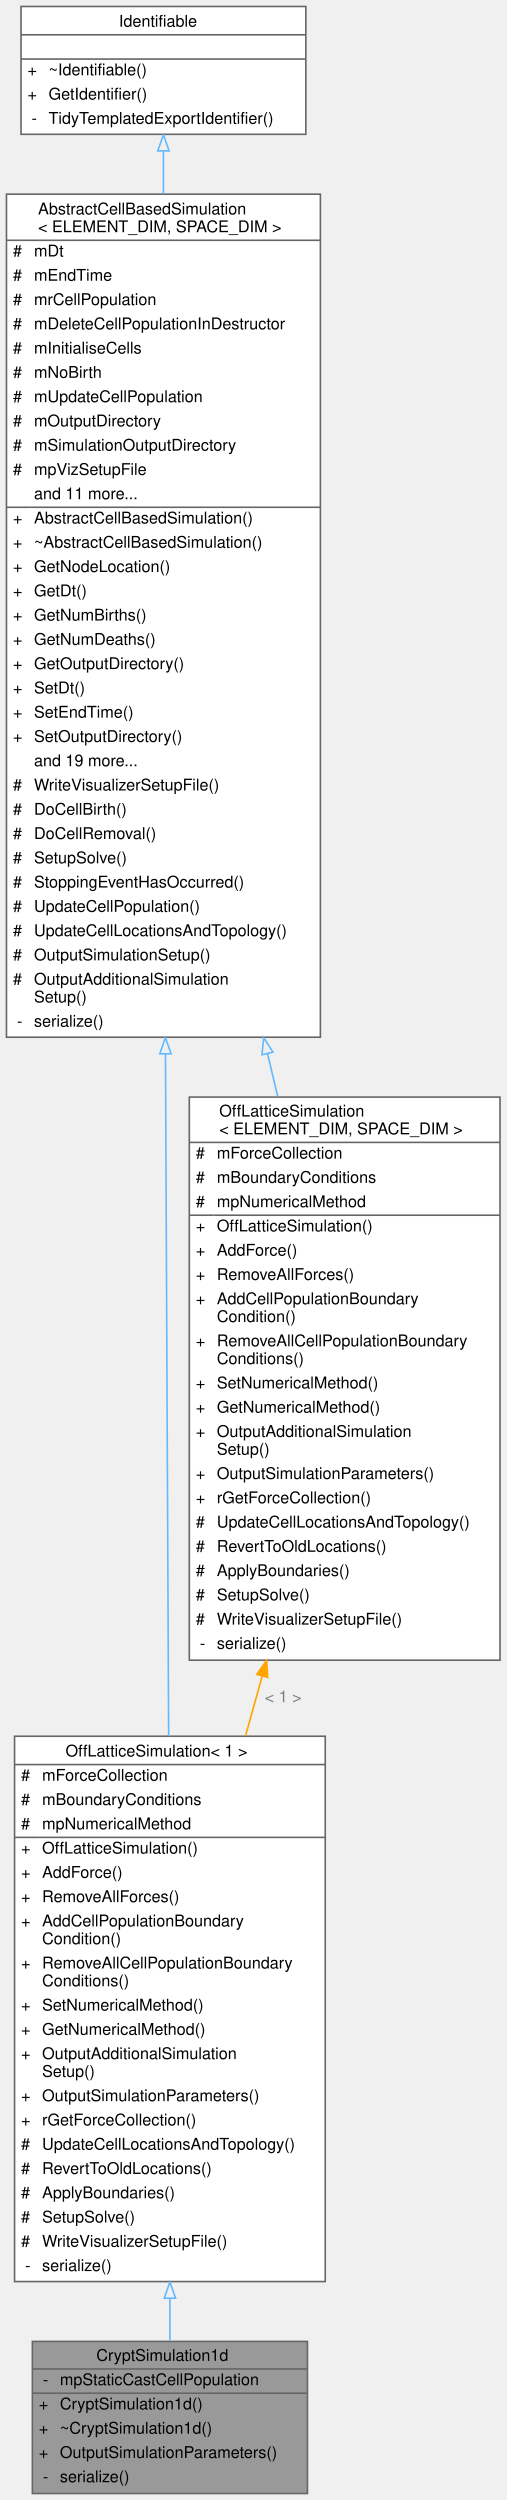
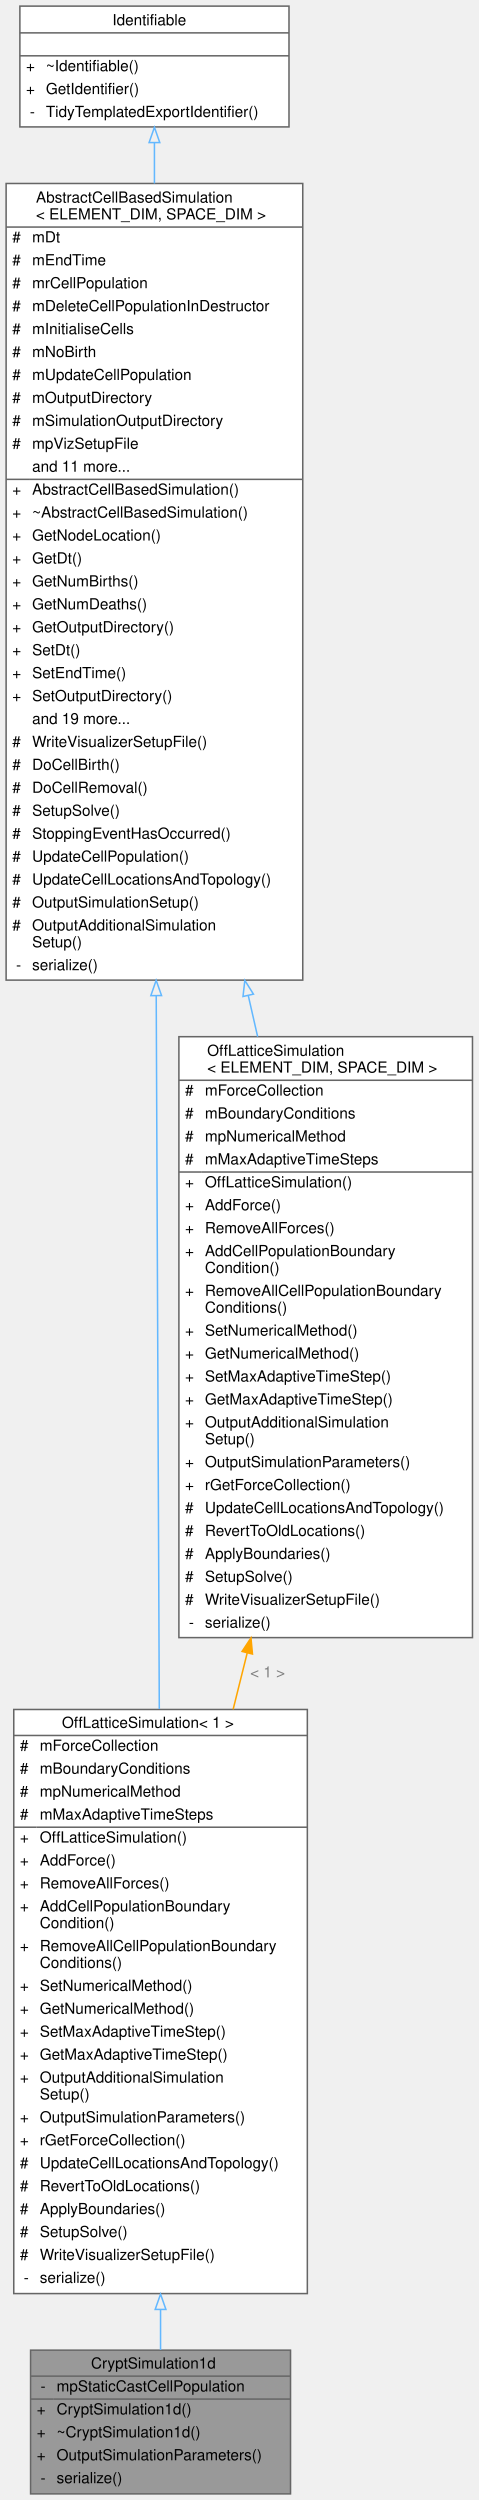
- <svg xmlns="http://www.w3.org/2000/svg" xmlns:xlink="http://www.w3.org/1999/xlink" width="313pt" height="1545pt" viewBox="0.00 0.00 313.00 1545.00">
-   <g id="graph0" class="graph" transform="scale(1 1) rotate(0) translate(4 1541)">
+ <svg xmlns="http://www.w3.org/2000/svg" xmlns:xlink="http://www.w3.org/1999/xlink" width="313pt" height="1635pt" viewBox="0.00 0.00 313.00 1635.00">
+   <g id="graph0" class="graph" transform="scale(1 1) rotate(0) translate(4 1631)">
    <g id="Node000001" class="node">
      <g id="a_Node000001">
        <a xlink:title=" ">
          <polygon fill="#999999" stroke="transparent" points="186,-94 16,-94 16,0 186,0 186,-94" />
          <text text-anchor="start" x="55.5" y="-82" font-family="Helvetica,sans-Serif" font-size="10.00">CryptSimulation1d</text>
          <text text-anchor="start" x="22.5" y="-67" font-family="Helvetica,sans-Serif" font-size="10.00">-</text>
          <text text-anchor="start" x="33" y="-67" font-family="Helvetica,sans-Serif" font-size="10.00">mpStaticCastCellPopulation</text>
          <text text-anchor="start" x="20" y="-52" font-family="Helvetica,sans-Serif" font-size="10.00">+</text>
          <text text-anchor="start" x="33" y="-52" font-family="Helvetica,sans-Serif" font-size="10.00">CryptSimulation1d()</text>
          <text text-anchor="start" x="20" y="-37" font-family="Helvetica,sans-Serif" font-size="10.00">+</text>
          <text text-anchor="start" x="33" y="-37" font-family="Helvetica,sans-Serif" font-size="10.00">~CryptSimulation1d()</text>
          <text text-anchor="start" x="20" y="-22" font-family="Helvetica,sans-Serif" font-size="10.00">+</text>
          <text text-anchor="start" x="33" y="-22" font-family="Helvetica,sans-Serif" font-size="10.00">OutputSimulationParameters()</text>
          <text text-anchor="start" x="22.5" y="-7" font-family="Helvetica,sans-Serif" font-size="10.00">-</text>
          <text text-anchor="start" x="33" y="-7" font-family="Helvetica,sans-Serif" font-size="10.00">serialize()</text>
          <polygon fill="#666666" stroke="#666666" points="16,-77 16,-77 186,-77 186,-77 16,-77" />
          <polygon fill="#666666" stroke="#666666" points="16,-62 16,-62 31,-62 31,-62 16,-62" />
          <polygon fill="#666666" stroke="#666666" points="31,-62 31,-62 186,-62 186,-62 31,-62" />
          <polygon fill="none" stroke="#666666" points="16,0 16,-94 186,-94 186,0 16,0" />
        </a>
      </g>
    </g>
    <g id="Node000002" class="node">
      <g id="a_Node000002">
        <a xlink:href="classOffLatticeSimulation.html" target="_top" xlink:title=" ">
-           <polygon fill="white" stroke="transparent" points="197,-468 5,-468 5,-131 197,-131 197,-468" />
-           <text text-anchor="start" x="36.5" y="-455.5" font-family="Helvetica,sans-Serif" font-size="10.00">OffLatticeSimulation&lt; 1 &gt;</text>
-           <text text-anchor="start" x="9" y="-440.5" font-family="Helvetica,sans-Serif" font-size="10.00">#</text>
-           <text text-anchor="start" x="22" y="-440.5" font-family="Helvetica,sans-Serif" font-size="10.00">mForceCollection</text>
-           <text text-anchor="start" x="9" y="-425.5" font-family="Helvetica,sans-Serif" font-size="10.00">#</text>
-           <text text-anchor="start" x="22" y="-425.5" font-family="Helvetica,sans-Serif" font-size="10.00">mBoundaryConditions</text>
-           <text text-anchor="start" x="9" y="-410.5" font-family="Helvetica,sans-Serif" font-size="10.00">#</text>
-           <text text-anchor="start" x="22" y="-410.5" font-family="Helvetica,sans-Serif" font-size="10.00">mpNumericalMethod</text>
-           <text text-anchor="start" x="9" y="-395.5" font-family="Helvetica,sans-Serif" font-size="10.00">+</text>
-           <text text-anchor="start" x="22" y="-395.5" font-family="Helvetica,sans-Serif" font-size="10.00">OffLatticeSimulation()</text>
-           <text text-anchor="start" x="9" y="-380.5" font-family="Helvetica,sans-Serif" font-size="10.00">+</text>
-           <text text-anchor="start" x="22" y="-380.5" font-family="Helvetica,sans-Serif" font-size="10.00">AddForce()</text>
-           <text text-anchor="start" x="9" y="-365.5" font-family="Helvetica,sans-Serif" font-size="10.00">+</text>
-           <text text-anchor="start" x="22" y="-365.5" font-family="Helvetica,sans-Serif" font-size="10.00">RemoveAllForces()</text>
-           <text text-anchor="start" x="9" y="-350.5" font-family="Helvetica,sans-Serif" font-size="10.00">+</text>
-           <text text-anchor="start" x="22" y="-350.5" font-family="Helvetica,sans-Serif" font-size="10.00">AddCellPopulationBoundary</text>
-           <text text-anchor="start" x="22" y="-339.5" font-family="Helvetica,sans-Serif" font-size="10.00">Condition()</text>
-           <text text-anchor="start" x="9" y="-324.5" font-family="Helvetica,sans-Serif" font-size="10.00">+</text>
-           <text text-anchor="start" x="22" y="-324.5" font-family="Helvetica,sans-Serif" font-size="10.00">RemoveAllCellPopulationBoundary</text>
-           <text text-anchor="start" x="22" y="-313.5" font-family="Helvetica,sans-Serif" font-size="10.00">Conditions()</text>
-           <text text-anchor="start" x="9" y="-298.5" font-family="Helvetica,sans-Serif" font-size="10.00">+</text>
-           <text text-anchor="start" x="22" y="-298.5" font-family="Helvetica,sans-Serif" font-size="10.00">SetNumericalMethod()</text>
-           <text text-anchor="start" x="9" y="-283.5" font-family="Helvetica,sans-Serif" font-size="10.00">+</text>
-           <text text-anchor="start" x="22" y="-283.5" font-family="Helvetica,sans-Serif" font-size="10.00">GetNumericalMethod()</text>
-           <text text-anchor="start" x="9" y="-268.5" font-family="Helvetica,sans-Serif" font-size="10.00">+</text>
-           <text text-anchor="start" x="22" y="-268.5" font-family="Helvetica,sans-Serif" font-size="10.00">OutputAdditionalSimulation</text>
-           <text text-anchor="start" x="22" y="-257.5" font-family="Helvetica,sans-Serif" font-size="10.00">Setup()</text>
-           <text text-anchor="start" x="9" y="-242.5" font-family="Helvetica,sans-Serif" font-size="10.00">+</text>
-           <text text-anchor="start" x="22" y="-242.5" font-family="Helvetica,sans-Serif" font-size="10.00">OutputSimulationParameters()</text>
-           <text text-anchor="start" x="9" y="-227.5" font-family="Helvetica,sans-Serif" font-size="10.00">+</text>
-           <text text-anchor="start" x="22" y="-227.5" font-family="Helvetica,sans-Serif" font-size="10.00">rGetForceCollection()</text>
-           <text text-anchor="start" x="9" y="-212.5" font-family="Helvetica,sans-Serif" font-size="10.00">#</text>
-           <text text-anchor="start" x="22" y="-212.5" font-family="Helvetica,sans-Serif" font-size="10.00">UpdateCellLocationsAndTopology()</text>
-           <text text-anchor="start" x="9" y="-197.5" font-family="Helvetica,sans-Serif" font-size="10.00">#</text>
-           <text text-anchor="start" x="22" y="-197.5" font-family="Helvetica,sans-Serif" font-size="10.00">RevertToOldLocations()</text>
-           <text text-anchor="start" x="9" y="-182.5" font-family="Helvetica,sans-Serif" font-size="10.00">#</text>
-           <text text-anchor="start" x="22" y="-182.5" font-family="Helvetica,sans-Serif" font-size="10.00">ApplyBoundaries()</text>
-           <text text-anchor="start" x="9" y="-167.5" font-family="Helvetica,sans-Serif" font-size="10.00">#</text>
-           <text text-anchor="start" x="22" y="-167.5" font-family="Helvetica,sans-Serif" font-size="10.00">SetupSolve()</text>
-           <text text-anchor="start" x="9" y="-152.5" font-family="Helvetica,sans-Serif" font-size="10.00">#</text>
-           <text text-anchor="start" x="22" y="-152.5" font-family="Helvetica,sans-Serif" font-size="10.00">WriteVisualizerSetupFile()</text>
-           <text text-anchor="start" x="11.5" y="-137.5" font-family="Helvetica,sans-Serif" font-size="10.00">-</text>
-           <text text-anchor="start" x="22" y="-137.5" font-family="Helvetica,sans-Serif" font-size="10.00">serialize()</text>
-           <polygon fill="#666666" stroke="#666666" points="5,-450.5 5,-450.5 197,-450.5 197,-450.5 5,-450.5" />
-           <polygon fill="#666666" stroke="#666666" points="5,-405.5 5,-405.5 20,-405.5 20,-405.5 5,-405.5" />
-           <polygon fill="#666666" stroke="#666666" points="20,-405.5 20,-405.5 197,-405.5 197,-405.5 20,-405.5" />
-           <polygon fill="none" stroke="#666666" points="5,-131 5,-468 197,-468 197,-131 5,-131" />
+           <polygon fill="white" stroke="transparent" points="197,-513 5,-513 5,-131 197,-131 197,-513" />
+           <text text-anchor="start" x="36.5" y="-501" font-family="Helvetica,sans-Serif" font-size="10.00">OffLatticeSimulation&lt; 1 &gt;</text>
+           <text text-anchor="start" x="9" y="-486" font-family="Helvetica,sans-Serif" font-size="10.00">#</text>
+           <text text-anchor="start" x="22" y="-486" font-family="Helvetica,sans-Serif" font-size="10.00">mForceCollection</text>
+           <text text-anchor="start" x="9" y="-471" font-family="Helvetica,sans-Serif" font-size="10.00">#</text>
+           <text text-anchor="start" x="22" y="-471" font-family="Helvetica,sans-Serif" font-size="10.00">mBoundaryConditions</text>
+           <text text-anchor="start" x="9" y="-456" font-family="Helvetica,sans-Serif" font-size="10.00">#</text>
+           <text text-anchor="start" x="22" y="-456" font-family="Helvetica,sans-Serif" font-size="10.00">mpNumericalMethod</text>
+           <text text-anchor="start" x="9" y="-441" font-family="Helvetica,sans-Serif" font-size="10.00">#</text>
+           <text text-anchor="start" x="22" y="-441" font-family="Helvetica,sans-Serif" font-size="10.00">mMaxAdaptiveTimeSteps</text>
+           <text text-anchor="start" x="9" y="-426" font-family="Helvetica,sans-Serif" font-size="10.00">+</text>
+           <text text-anchor="start" x="22" y="-426" font-family="Helvetica,sans-Serif" font-size="10.00">OffLatticeSimulation()</text>
+           <text text-anchor="start" x="9" y="-411" font-family="Helvetica,sans-Serif" font-size="10.00">+</text>
+           <text text-anchor="start" x="22" y="-411" font-family="Helvetica,sans-Serif" font-size="10.00">AddForce()</text>
+           <text text-anchor="start" x="9" y="-396" font-family="Helvetica,sans-Serif" font-size="10.00">+</text>
+           <text text-anchor="start" x="22" y="-396" font-family="Helvetica,sans-Serif" font-size="10.00">RemoveAllForces()</text>
+           <text text-anchor="start" x="9" y="-381" font-family="Helvetica,sans-Serif" font-size="10.00">+</text>
+           <text text-anchor="start" x="22" y="-381" font-family="Helvetica,sans-Serif" font-size="10.00">AddCellPopulationBoundary</text>
+           <text text-anchor="start" x="22" y="-370" font-family="Helvetica,sans-Serif" font-size="10.00">Condition()</text>
+           <text text-anchor="start" x="9" y="-355" font-family="Helvetica,sans-Serif" font-size="10.00">+</text>
+           <text text-anchor="start" x="22" y="-355" font-family="Helvetica,sans-Serif" font-size="10.00">RemoveAllCellPopulationBoundary</text>
+           <text text-anchor="start" x="22" y="-344" font-family="Helvetica,sans-Serif" font-size="10.00">Conditions()</text>
+           <text text-anchor="start" x="9" y="-329" font-family="Helvetica,sans-Serif" font-size="10.00">+</text>
+           <text text-anchor="start" x="22" y="-329" font-family="Helvetica,sans-Serif" font-size="10.00">SetNumericalMethod()</text>
+           <text text-anchor="start" x="9" y="-314" font-family="Helvetica,sans-Serif" font-size="10.00">+</text>
+           <text text-anchor="start" x="22" y="-314" font-family="Helvetica,sans-Serif" font-size="10.00">GetNumericalMethod()</text>
+           <text text-anchor="start" x="9" y="-299" font-family="Helvetica,sans-Serif" font-size="10.00">+</text>
+           <text text-anchor="start" x="22" y="-299" font-family="Helvetica,sans-Serif" font-size="10.00">SetMaxAdaptiveTimeStep()</text>
+           <text text-anchor="start" x="9" y="-284" font-family="Helvetica,sans-Serif" font-size="10.00">+</text>
+           <text text-anchor="start" x="22" y="-284" font-family="Helvetica,sans-Serif" font-size="10.00">GetMaxAdaptiveTimeStep()</text>
+           <text text-anchor="start" x="9" y="-269" font-family="Helvetica,sans-Serif" font-size="10.00">+</text>
+           <text text-anchor="start" x="22" y="-269" font-family="Helvetica,sans-Serif" font-size="10.00">OutputAdditionalSimulation</text>
+           <text text-anchor="start" x="22" y="-258" font-family="Helvetica,sans-Serif" font-size="10.00">Setup()</text>
+           <text text-anchor="start" x="9" y="-243" font-family="Helvetica,sans-Serif" font-size="10.00">+</text>
+           <text text-anchor="start" x="22" y="-243" font-family="Helvetica,sans-Serif" font-size="10.00">OutputSimulationParameters()</text>
+           <text text-anchor="start" x="9" y="-228" font-family="Helvetica,sans-Serif" font-size="10.00">+</text>
+           <text text-anchor="start" x="22" y="-228" font-family="Helvetica,sans-Serif" font-size="10.00">rGetForceCollection()</text>
+           <text text-anchor="start" x="9" y="-213" font-family="Helvetica,sans-Serif" font-size="10.00">#</text>
+           <text text-anchor="start" x="22" y="-213" font-family="Helvetica,sans-Serif" font-size="10.00">UpdateCellLocationsAndTopology()</text>
+           <text text-anchor="start" x="9" y="-198" font-family="Helvetica,sans-Serif" font-size="10.00">#</text>
+           <text text-anchor="start" x="22" y="-198" font-family="Helvetica,sans-Serif" font-size="10.00">RevertToOldLocations()</text>
+           <text text-anchor="start" x="9" y="-183" font-family="Helvetica,sans-Serif" font-size="10.00">#</text>
+           <text text-anchor="start" x="22" y="-183" font-family="Helvetica,sans-Serif" font-size="10.00">ApplyBoundaries()</text>
+           <text text-anchor="start" x="9" y="-168" font-family="Helvetica,sans-Serif" font-size="10.00">#</text>
+           <text text-anchor="start" x="22" y="-168" font-family="Helvetica,sans-Serif" font-size="10.00">SetupSolve()</text>
+           <text text-anchor="start" x="9" y="-153" font-family="Helvetica,sans-Serif" font-size="10.00">#</text>
+           <text text-anchor="start" x="22" y="-153" font-family="Helvetica,sans-Serif" font-size="10.00">WriteVisualizerSetupFile()</text>
+           <text text-anchor="start" x="11.5" y="-138" font-family="Helvetica,sans-Serif" font-size="10.00">-</text>
+           <text text-anchor="start" x="22" y="-138" font-family="Helvetica,sans-Serif" font-size="10.00">serialize()</text>
+           <polygon fill="#666666" stroke="#666666" points="5,-496 5,-496 197,-496 197,-496 5,-496" />
+           <polygon fill="#666666" stroke="#666666" points="5,-436 5,-436 20,-436 20,-436 5,-436" />
+           <polygon fill="#666666" stroke="#666666" points="20,-436 20,-436 197,-436 197,-436 20,-436" />
+           <polygon fill="none" stroke="#666666" points="5,-131 5,-513 197,-513 197,-131 5,-131" />
        </a>
      </g>
    </g>
    <g id="edge1_Node000001_Node000002" class="edge">
      <g id="a_edge1_Node000001_Node000002">
        <a xlink:title=" ">
-           <path fill="none" stroke="#63b8ff" d="M101,-120.51C101,-111.26 101,-102.48 101,-94.43" />
-           <polygon fill="none" stroke="#63b8ff" points="97.5,-120.72 101,-130.72 104.5,-120.72 97.5,-120.72" />
+           <path fill="none" stroke="#63b8ff" d="M101,-120.62C101,-111.17 101,-102.25 101,-94.11" />
+           <polygon fill="none" stroke="#63b8ff" points="97.5,-120.65 101,-130.65 104.5,-120.65 97.5,-120.65" />
        </a>
      </g>
    </g>
    <g id="Node000003" class="node">
      <g id="a_Node000003">
        <a xlink:href="classAbstractCellBasedSimulation.html" target="_top" xlink:title=" ">
-           <polygon fill="white" stroke="transparent" points="194,-1421 0,-1421 0,-900 194,-900 194,-1421" />
-           <text text-anchor="start" x="19.5" y="-1408.5" font-family="Helvetica,sans-Serif" font-size="10.00">AbstractCellBasedSimulation</text>
-           <text text-anchor="start" x="19.5" y="-1397.5" font-family="Helvetica,sans-Serif" font-size="10.00">&lt; ELEMENT_DIM, SPACE_DIM &gt;</text>
+           <polygon fill="white" stroke="transparent" points="194,-1511 0,-1511 0,-990 194,-990 194,-1511" />
+           <text text-anchor="start" x="19.5" y="-1498.5" font-family="Helvetica,sans-Serif" font-size="10.00">AbstractCellBasedSimulation</text>
+           <text text-anchor="start" x="19.5" y="-1487.5" font-family="Helvetica,sans-Serif" font-size="10.00">&lt; ELEMENT_DIM, SPACE_DIM &gt;</text>
+           <text text-anchor="start" x="4" y="-1472.5" font-family="Helvetica,sans-Serif" font-size="10.00">#</text>
+           <text text-anchor="start" x="17" y="-1472.5" font-family="Helvetica,sans-Serif" font-size="10.00">mDt</text>
+           <text text-anchor="start" x="4" y="-1457.5" font-family="Helvetica,sans-Serif" font-size="10.00">#</text>
+           <text text-anchor="start" x="17" y="-1457.5" font-family="Helvetica,sans-Serif" font-size="10.00">mEndTime</text>
+           <text text-anchor="start" x="4" y="-1442.5" font-family="Helvetica,sans-Serif" font-size="10.00">#</text>
+           <text text-anchor="start" x="17" y="-1442.5" font-family="Helvetica,sans-Serif" font-size="10.00">mrCellPopulation</text>
+           <text text-anchor="start" x="4" y="-1427.5" font-family="Helvetica,sans-Serif" font-size="10.00">#</text>
+           <text text-anchor="start" x="17" y="-1427.5" font-family="Helvetica,sans-Serif" font-size="10.00">mDeleteCellPopulationInDestructor</text>
+           <text text-anchor="start" x="4" y="-1412.5" font-family="Helvetica,sans-Serif" font-size="10.00">#</text>
+           <text text-anchor="start" x="17" y="-1412.5" font-family="Helvetica,sans-Serif" font-size="10.00">mInitialiseCells</text>
+           <text text-anchor="start" x="4" y="-1397.5" font-family="Helvetica,sans-Serif" font-size="10.00">#</text>
+           <text text-anchor="start" x="17" y="-1397.5" font-family="Helvetica,sans-Serif" font-size="10.00">mNoBirth</text>
          <text text-anchor="start" x="4" y="-1382.5" font-family="Helvetica,sans-Serif" font-size="10.00">#</text>
-           <text text-anchor="start" x="17" y="-1382.5" font-family="Helvetica,sans-Serif" font-size="10.00">mDt</text>
+           <text text-anchor="start" x="17" y="-1382.5" font-family="Helvetica,sans-Serif" font-size="10.00">mUpdateCellPopulation</text>
          <text text-anchor="start" x="4" y="-1367.5" font-family="Helvetica,sans-Serif" font-size="10.00">#</text>
-           <text text-anchor="start" x="17" y="-1367.5" font-family="Helvetica,sans-Serif" font-size="10.00">mEndTime</text>
+           <text text-anchor="start" x="17" y="-1367.5" font-family="Helvetica,sans-Serif" font-size="10.00">mOutputDirectory</text>
          <text text-anchor="start" x="4" y="-1352.5" font-family="Helvetica,sans-Serif" font-size="10.00">#</text>
-           <text text-anchor="start" x="17" y="-1352.5" font-family="Helvetica,sans-Serif" font-size="10.00">mrCellPopulation</text>
+           <text text-anchor="start" x="17" y="-1352.5" font-family="Helvetica,sans-Serif" font-size="10.00">mSimulationOutputDirectory</text>
          <text text-anchor="start" x="4" y="-1337.5" font-family="Helvetica,sans-Serif" font-size="10.00">#</text>
-           <text text-anchor="start" x="17" y="-1337.5" font-family="Helvetica,sans-Serif" font-size="10.00">mDeleteCellPopulationInDestructor</text>
-           <text text-anchor="start" x="4" y="-1322.5" font-family="Helvetica,sans-Serif" font-size="10.00">#</text>
-           <text text-anchor="start" x="17" y="-1322.5" font-family="Helvetica,sans-Serif" font-size="10.00">mInitialiseCells</text>
-           <text text-anchor="start" x="4" y="-1307.5" font-family="Helvetica,sans-Serif" font-size="10.00">#</text>
-           <text text-anchor="start" x="17" y="-1307.5" font-family="Helvetica,sans-Serif" font-size="10.00">mNoBirth</text>
-           <text text-anchor="start" x="4" y="-1292.5" font-family="Helvetica,sans-Serif" font-size="10.00">#</text>
-           <text text-anchor="start" x="17" y="-1292.5" font-family="Helvetica,sans-Serif" font-size="10.00">mUpdateCellPopulation</text>
-           <text text-anchor="start" x="4" y="-1277.5" font-family="Helvetica,sans-Serif" font-size="10.00">#</text>
-           <text text-anchor="start" x="17" y="-1277.5" font-family="Helvetica,sans-Serif" font-size="10.00">mOutputDirectory</text>
-           <text text-anchor="start" x="4" y="-1262.5" font-family="Helvetica,sans-Serif" font-size="10.00">#</text>
-           <text text-anchor="start" x="17" y="-1262.5" font-family="Helvetica,sans-Serif" font-size="10.00">mSimulationOutputDirectory</text>
-           <text text-anchor="start" x="4" y="-1247.5" font-family="Helvetica,sans-Serif" font-size="10.00">#</text>
-           <text text-anchor="start" x="17" y="-1247.5" font-family="Helvetica,sans-Serif" font-size="10.00">mpVizSetupFile</text>
-           <text text-anchor="start" x="17" y="-1232.5" font-family="Helvetica,sans-Serif" font-size="10.00">and 11 more...</text>
+           <text text-anchor="start" x="17" y="-1337.5" font-family="Helvetica,sans-Serif" font-size="10.00">mpVizSetupFile</text>
+           <text text-anchor="start" x="17" y="-1322.5" font-family="Helvetica,sans-Serif" font-size="10.00">and 11 more...</text>
+           <text text-anchor="start" x="4" y="-1307.5" font-family="Helvetica,sans-Serif" font-size="10.00">+</text>
+           <text text-anchor="start" x="17" y="-1307.5" font-family="Helvetica,sans-Serif" font-size="10.00">AbstractCellBasedSimulation()</text>
+           <text text-anchor="start" x="4" y="-1292.5" font-family="Helvetica,sans-Serif" font-size="10.00">+</text>
+           <text text-anchor="start" x="17" y="-1292.5" font-family="Helvetica,sans-Serif" font-size="10.00">~AbstractCellBasedSimulation()</text>
+           <text text-anchor="start" x="4" y="-1277.5" font-family="Helvetica,sans-Serif" font-size="10.00">+</text>
+           <text text-anchor="start" x="17" y="-1277.5" font-family="Helvetica,sans-Serif" font-size="10.00">GetNodeLocation()</text>
+           <text text-anchor="start" x="4" y="-1262.5" font-family="Helvetica,sans-Serif" font-size="10.00">+</text>
+           <text text-anchor="start" x="17" y="-1262.5" font-family="Helvetica,sans-Serif" font-size="10.00">GetDt()</text>
+           <text text-anchor="start" x="4" y="-1247.5" font-family="Helvetica,sans-Serif" font-size="10.00">+</text>
+           <text text-anchor="start" x="17" y="-1247.5" font-family="Helvetica,sans-Serif" font-size="10.00">GetNumBirths()</text>
+           <text text-anchor="start" x="4" y="-1232.5" font-family="Helvetica,sans-Serif" font-size="10.00">+</text>
+           <text text-anchor="start" x="17" y="-1232.5" font-family="Helvetica,sans-Serif" font-size="10.00">GetNumDeaths()</text>
          <text text-anchor="start" x="4" y="-1217.5" font-family="Helvetica,sans-Serif" font-size="10.00">+</text>
-           <text text-anchor="start" x="17" y="-1217.5" font-family="Helvetica,sans-Serif" font-size="10.00">AbstractCellBasedSimulation()</text>
+           <text text-anchor="start" x="17" y="-1217.5" font-family="Helvetica,sans-Serif" font-size="10.00">GetOutputDirectory()</text>
          <text text-anchor="start" x="4" y="-1202.5" font-family="Helvetica,sans-Serif" font-size="10.00">+</text>
-           <text text-anchor="start" x="17" y="-1202.5" font-family="Helvetica,sans-Serif" font-size="10.00">~AbstractCellBasedSimulation()</text>
+           <text text-anchor="start" x="17" y="-1202.5" font-family="Helvetica,sans-Serif" font-size="10.00">SetDt()</text>
          <text text-anchor="start" x="4" y="-1187.5" font-family="Helvetica,sans-Serif" font-size="10.00">+</text>
-           <text text-anchor="start" x="17" y="-1187.5" font-family="Helvetica,sans-Serif" font-size="10.00">GetNodeLocation()</text>
+           <text text-anchor="start" x="17" y="-1187.5" font-family="Helvetica,sans-Serif" font-size="10.00">SetEndTime()</text>
          <text text-anchor="start" x="4" y="-1172.5" font-family="Helvetica,sans-Serif" font-size="10.00">+</text>
-           <text text-anchor="start" x="17" y="-1172.5" font-family="Helvetica,sans-Serif" font-size="10.00">GetDt()</text>
-           <text text-anchor="start" x="4" y="-1157.5" font-family="Helvetica,sans-Serif" font-size="10.00">+</text>
-           <text text-anchor="start" x="17" y="-1157.5" font-family="Helvetica,sans-Serif" font-size="10.00">GetNumBirths()</text>
-           <text text-anchor="start" x="4" y="-1142.5" font-family="Helvetica,sans-Serif" font-size="10.00">+</text>
-           <text text-anchor="start" x="17" y="-1142.5" font-family="Helvetica,sans-Serif" font-size="10.00">GetNumDeaths()</text>
-           <text text-anchor="start" x="4" y="-1127.5" font-family="Helvetica,sans-Serif" font-size="10.00">+</text>
-           <text text-anchor="start" x="17" y="-1127.5" font-family="Helvetica,sans-Serif" font-size="10.00">GetOutputDirectory()</text>
-           <text text-anchor="start" x="4" y="-1112.5" font-family="Helvetica,sans-Serif" font-size="10.00">+</text>
-           <text text-anchor="start" x="17" y="-1112.5" font-family="Helvetica,sans-Serif" font-size="10.00">SetDt()</text>
-           <text text-anchor="start" x="4" y="-1097.5" font-family="Helvetica,sans-Serif" font-size="10.00">+</text>
-           <text text-anchor="start" x="17" y="-1097.5" font-family="Helvetica,sans-Serif" font-size="10.00">SetEndTime()</text>
-           <text text-anchor="start" x="4" y="-1082.5" font-family="Helvetica,sans-Serif" font-size="10.00">+</text>
-           <text text-anchor="start" x="17" y="-1082.5" font-family="Helvetica,sans-Serif" font-size="10.00">SetOutputDirectory()</text>
-           <text text-anchor="start" x="17" y="-1067.5" font-family="Helvetica,sans-Serif" font-size="10.00">and 19 more...</text>
+           <text text-anchor="start" x="17" y="-1172.5" font-family="Helvetica,sans-Serif" font-size="10.00">SetOutputDirectory()</text>
+           <text text-anchor="start" x="17" y="-1157.5" font-family="Helvetica,sans-Serif" font-size="10.00">and 19 more...</text>
+           <text text-anchor="start" x="4" y="-1142.5" font-family="Helvetica,sans-Serif" font-size="10.00">#</text>
+           <text text-anchor="start" x="17" y="-1142.5" font-family="Helvetica,sans-Serif" font-size="10.00">WriteVisualizerSetupFile()</text>
+           <text text-anchor="start" x="4" y="-1127.5" font-family="Helvetica,sans-Serif" font-size="10.00">#</text>
+           <text text-anchor="start" x="17" y="-1127.5" font-family="Helvetica,sans-Serif" font-size="10.00">DoCellBirth()</text>
+           <text text-anchor="start" x="4" y="-1112.5" font-family="Helvetica,sans-Serif" font-size="10.00">#</text>
+           <text text-anchor="start" x="17" y="-1112.5" font-family="Helvetica,sans-Serif" font-size="10.00">DoCellRemoval()</text>
+           <text text-anchor="start" x="4" y="-1097.5" font-family="Helvetica,sans-Serif" font-size="10.00">#</text>
+           <text text-anchor="start" x="17" y="-1097.5" font-family="Helvetica,sans-Serif" font-size="10.00">SetupSolve()</text>
+           <text text-anchor="start" x="4" y="-1082.5" font-family="Helvetica,sans-Serif" font-size="10.00">#</text>
+           <text text-anchor="start" x="17" y="-1082.5" font-family="Helvetica,sans-Serif" font-size="10.00">StoppingEventHasOccurred()</text>
+           <text text-anchor="start" x="4" y="-1067.5" font-family="Helvetica,sans-Serif" font-size="10.00">#</text>
+           <text text-anchor="start" x="17" y="-1067.5" font-family="Helvetica,sans-Serif" font-size="10.00">UpdateCellPopulation()</text>
          <text text-anchor="start" x="4" y="-1052.5" font-family="Helvetica,sans-Serif" font-size="10.00">#</text>
-           <text text-anchor="start" x="17" y="-1052.5" font-family="Helvetica,sans-Serif" font-size="10.00">WriteVisualizerSetupFile()</text>
+           <text text-anchor="start" x="17" y="-1052.5" font-family="Helvetica,sans-Serif" font-size="10.00">UpdateCellLocationsAndTopology()</text>
          <text text-anchor="start" x="4" y="-1037.5" font-family="Helvetica,sans-Serif" font-size="10.00">#</text>
-           <text text-anchor="start" x="17" y="-1037.5" font-family="Helvetica,sans-Serif" font-size="10.00">DoCellBirth()</text>
+           <text text-anchor="start" x="17" y="-1037.5" font-family="Helvetica,sans-Serif" font-size="10.00">OutputSimulationSetup()</text>
          <text text-anchor="start" x="4" y="-1022.5" font-family="Helvetica,sans-Serif" font-size="10.00">#</text>
-           <text text-anchor="start" x="17" y="-1022.5" font-family="Helvetica,sans-Serif" font-size="10.00">DoCellRemoval()</text>
-           <text text-anchor="start" x="4" y="-1007.5" font-family="Helvetica,sans-Serif" font-size="10.00">#</text>
-           <text text-anchor="start" x="17" y="-1007.5" font-family="Helvetica,sans-Serif" font-size="10.00">SetupSolve()</text>
-           <text text-anchor="start" x="4" y="-992.5" font-family="Helvetica,sans-Serif" font-size="10.00">#</text>
-           <text text-anchor="start" x="17" y="-992.5" font-family="Helvetica,sans-Serif" font-size="10.00">StoppingEventHasOccurred()</text>
-           <text text-anchor="start" x="4" y="-977.5" font-family="Helvetica,sans-Serif" font-size="10.00">#</text>
-           <text text-anchor="start" x="17" y="-977.5" font-family="Helvetica,sans-Serif" font-size="10.00">UpdateCellPopulation()</text>
-           <text text-anchor="start" x="4" y="-962.5" font-family="Helvetica,sans-Serif" font-size="10.00">#</text>
-           <text text-anchor="start" x="17" y="-962.5" font-family="Helvetica,sans-Serif" font-size="10.00">UpdateCellLocationsAndTopology()</text>
-           <text text-anchor="start" x="4" y="-947.5" font-family="Helvetica,sans-Serif" font-size="10.00">#</text>
-           <text text-anchor="start" x="17" y="-947.5" font-family="Helvetica,sans-Serif" font-size="10.00">OutputSimulationSetup()</text>
-           <text text-anchor="start" x="4" y="-932.5" font-family="Helvetica,sans-Serif" font-size="10.00">#</text>
-           <text text-anchor="start" x="17" y="-932.5" font-family="Helvetica,sans-Serif" font-size="10.00">OutputAdditionalSimulation</text>
-           <text text-anchor="start" x="17" y="-921.5" font-family="Helvetica,sans-Serif" font-size="10.00">Setup()</text>
-           <text text-anchor="start" x="6.5" y="-906.5" font-family="Helvetica,sans-Serif" font-size="10.00">-</text>
-           <text text-anchor="start" x="17" y="-906.5" font-family="Helvetica,sans-Serif" font-size="10.00">serialize()</text>
-           <polygon fill="#666666" stroke="#666666" points="0,-1392.5 0,-1392.5 194,-1392.5 194,-1392.5 0,-1392.5" />
-           <polygon fill="#666666" stroke="#666666" points="0,-1227.5 0,-1227.5 15,-1227.5 15,-1227.5 0,-1227.5" />
-           <polygon fill="#666666" stroke="#666666" points="15,-1227.5 15,-1227.5 194,-1227.5 194,-1227.5 15,-1227.5" />
-           <polygon fill="none" stroke="#666666" points="0,-900 0,-1421 194,-1421 194,-900 0,-900" />
+           <text text-anchor="start" x="17" y="-1022.5" font-family="Helvetica,sans-Serif" font-size="10.00">OutputAdditionalSimulation</text>
+           <text text-anchor="start" x="17" y="-1011.5" font-family="Helvetica,sans-Serif" font-size="10.00">Setup()</text>
+           <text text-anchor="start" x="6.5" y="-996.5" font-family="Helvetica,sans-Serif" font-size="10.00">-</text>
+           <text text-anchor="start" x="17" y="-996.5" font-family="Helvetica,sans-Serif" font-size="10.00">serialize()</text>
+           <polygon fill="#666666" stroke="#666666" points="0,-1482.5 0,-1482.5 194,-1482.5 194,-1482.5 0,-1482.5" />
+           <polygon fill="#666666" stroke="#666666" points="0,-1317.5 0,-1317.5 15,-1317.5 15,-1317.5 0,-1317.5" />
+           <polygon fill="#666666" stroke="#666666" points="15,-1317.5 15,-1317.5 194,-1317.5 194,-1317.5 15,-1317.5" />
+           <polygon fill="none" stroke="#666666" points="0,-990 0,-1511 194,-1511 194,-990 0,-990" />
        </a>
      </g>
    </g>
    <g id="edge2_Node000002_Node000003" class="edge">
      <g id="a_edge2_Node000002_Node000003">
        <a xlink:title=" ">
-           <path fill="none" stroke="#63b8ff" d="M98.26,-889.42C98.9,-751.38 99.66,-587.75 100.22,-468.04" />
-           <polygon fill="none" stroke="#63b8ff" points="94.76,-889.72 98.21,-899.73 101.76,-889.75 94.76,-889.72" />
+           <path fill="none" stroke="#63b8ff" d="M98.17,-979.63C98.81,-830.12 99.6,-647.86 100.18,-513.33" />
+           <polygon fill="none" stroke="#63b8ff" points="94.66,-979.86 98.12,-989.88 101.66,-979.89 94.66,-979.86" />
        </a>
      </g>
    </g>
    <g id="Node000005" class="node">
      <g id="a_Node000005">
        <a xlink:href="classOffLatticeSimulation.html" target="_top" xlink:title=" ">
-           <polygon fill="white" stroke="transparent" points="305,-863 113,-863 113,-515 305,-515 305,-863" />
-           <text text-anchor="start" x="131.5" y="-851" font-family="Helvetica,sans-Serif" font-size="10.00">OffLatticeSimulation</text>
-           <text text-anchor="start" x="131.5" y="-840" font-family="Helvetica,sans-Serif" font-size="10.00">&lt; ELEMENT_DIM, SPACE_DIM &gt;</text>
-           <text text-anchor="start" x="117" y="-825" font-family="Helvetica,sans-Serif" font-size="10.00">#</text>
-           <text text-anchor="start" x="130" y="-825" font-family="Helvetica,sans-Serif" font-size="10.00">mForceCollection</text>
-           <text text-anchor="start" x="117" y="-810" font-family="Helvetica,sans-Serif" font-size="10.00">#</text>
-           <text text-anchor="start" x="130" y="-810" font-family="Helvetica,sans-Serif" font-size="10.00">mBoundaryConditions</text>
-           <text text-anchor="start" x="117" y="-795" font-family="Helvetica,sans-Serif" font-size="10.00">#</text>
-           <text text-anchor="start" x="130" y="-795" font-family="Helvetica,sans-Serif" font-size="10.00">mpNumericalMethod</text>
-           <text text-anchor="start" x="117" y="-780" font-family="Helvetica,sans-Serif" font-size="10.00">+</text>
-           <text text-anchor="start" x="130" y="-780" font-family="Helvetica,sans-Serif" font-size="10.00">OffLatticeSimulation()</text>
-           <text text-anchor="start" x="117" y="-765" font-family="Helvetica,sans-Serif" font-size="10.00">+</text>
-           <text text-anchor="start" x="130" y="-765" font-family="Helvetica,sans-Serif" font-size="10.00">AddForce()</text>
-           <text text-anchor="start" x="117" y="-750" font-family="Helvetica,sans-Serif" font-size="10.00">+</text>
-           <text text-anchor="start" x="130" y="-750" font-family="Helvetica,sans-Serif" font-size="10.00">RemoveAllForces()</text>
-           <text text-anchor="start" x="117" y="-735" font-family="Helvetica,sans-Serif" font-size="10.00">+</text>
-           <text text-anchor="start" x="130" y="-735" font-family="Helvetica,sans-Serif" font-size="10.00">AddCellPopulationBoundary</text>
-           <text text-anchor="start" x="130" y="-724" font-family="Helvetica,sans-Serif" font-size="10.00">Condition()</text>
-           <text text-anchor="start" x="117" y="-709" font-family="Helvetica,sans-Serif" font-size="10.00">+</text>
-           <text text-anchor="start" x="130" y="-709" font-family="Helvetica,sans-Serif" font-size="10.00">RemoveAllCellPopulationBoundary</text>
-           <text text-anchor="start" x="130" y="-698" font-family="Helvetica,sans-Serif" font-size="10.00">Conditions()</text>
-           <text text-anchor="start" x="117" y="-683" font-family="Helvetica,sans-Serif" font-size="10.00">+</text>
-           <text text-anchor="start" x="130" y="-683" font-family="Helvetica,sans-Serif" font-size="10.00">SetNumericalMethod()</text>
-           <text text-anchor="start" x="117" y="-668" font-family="Helvetica,sans-Serif" font-size="10.00">+</text>
-           <text text-anchor="start" x="130" y="-668" font-family="Helvetica,sans-Serif" font-size="10.00">GetNumericalMethod()</text>
-           <text text-anchor="start" x="117" y="-653" font-family="Helvetica,sans-Serif" font-size="10.00">+</text>
-           <text text-anchor="start" x="130" y="-653" font-family="Helvetica,sans-Serif" font-size="10.00">OutputAdditionalSimulation</text>
-           <text text-anchor="start" x="130" y="-642" font-family="Helvetica,sans-Serif" font-size="10.00">Setup()</text>
-           <text text-anchor="start" x="117" y="-627" font-family="Helvetica,sans-Serif" font-size="10.00">+</text>
-           <text text-anchor="start" x="130" y="-627" font-family="Helvetica,sans-Serif" font-size="10.00">OutputSimulationParameters()</text>
-           <text text-anchor="start" x="117" y="-612" font-family="Helvetica,sans-Serif" font-size="10.00">+</text>
-           <text text-anchor="start" x="130" y="-612" font-family="Helvetica,sans-Serif" font-size="10.00">rGetForceCollection()</text>
-           <text text-anchor="start" x="117" y="-597" font-family="Helvetica,sans-Serif" font-size="10.00">#</text>
-           <text text-anchor="start" x="130" y="-597" font-family="Helvetica,sans-Serif" font-size="10.00">UpdateCellLocationsAndTopology()</text>
-           <text text-anchor="start" x="117" y="-582" font-family="Helvetica,sans-Serif" font-size="10.00">#</text>
-           <text text-anchor="start" x="130" y="-582" font-family="Helvetica,sans-Serif" font-size="10.00">RevertToOldLocations()</text>
-           <text text-anchor="start" x="117" y="-567" font-family="Helvetica,sans-Serif" font-size="10.00">#</text>
-           <text text-anchor="start" x="130" y="-567" font-family="Helvetica,sans-Serif" font-size="10.00">ApplyBoundaries()</text>
-           <text text-anchor="start" x="117" y="-552" font-family="Helvetica,sans-Serif" font-size="10.00">#</text>
-           <text text-anchor="start" x="130" y="-552" font-family="Helvetica,sans-Serif" font-size="10.00">SetupSolve()</text>
-           <text text-anchor="start" x="117" y="-537" font-family="Helvetica,sans-Serif" font-size="10.00">#</text>
-           <text text-anchor="start" x="130" y="-537" font-family="Helvetica,sans-Serif" font-size="10.00">WriteVisualizerSetupFile()</text>
-           <text text-anchor="start" x="119.5" y="-522" font-family="Helvetica,sans-Serif" font-size="10.00">-</text>
-           <text text-anchor="start" x="130" y="-522" font-family="Helvetica,sans-Serif" font-size="10.00">serialize()</text>
-           <polygon fill="#666666" stroke="#666666" points="113,-835 113,-835 305,-835 305,-835 113,-835" />
-           <polygon fill="#666666" stroke="#666666" points="113,-790 113,-790 128,-790 128,-790 113,-790" />
-           <polygon fill="#666666" stroke="#666666" points="128,-790 128,-790 305,-790 305,-790 128,-790" />
-           <polygon fill="none" stroke="#666666" points="113,-515 113,-863 305,-863 305,-515 113,-515" />
+           <polygon fill="white" stroke="transparent" points="305,-953 113,-953 113,-560 305,-560 305,-953" />
+           <text text-anchor="start" x="131.5" y="-940.5" font-family="Helvetica,sans-Serif" font-size="10.00">OffLatticeSimulation</text>
+           <text text-anchor="start" x="131.5" y="-929.5" font-family="Helvetica,sans-Serif" font-size="10.00">&lt; ELEMENT_DIM, SPACE_DIM &gt;</text>
+           <text text-anchor="start" x="117" y="-914.5" font-family="Helvetica,sans-Serif" font-size="10.00">#</text>
+           <text text-anchor="start" x="130" y="-914.5" font-family="Helvetica,sans-Serif" font-size="10.00">mForceCollection</text>
+           <text text-anchor="start" x="117" y="-899.5" font-family="Helvetica,sans-Serif" font-size="10.00">#</text>
+           <text text-anchor="start" x="130" y="-899.5" font-family="Helvetica,sans-Serif" font-size="10.00">mBoundaryConditions</text>
+           <text text-anchor="start" x="117" y="-884.5" font-family="Helvetica,sans-Serif" font-size="10.00">#</text>
+           <text text-anchor="start" x="130" y="-884.5" font-family="Helvetica,sans-Serif" font-size="10.00">mpNumericalMethod</text>
+           <text text-anchor="start" x="117" y="-869.5" font-family="Helvetica,sans-Serif" font-size="10.00">#</text>
+           <text text-anchor="start" x="130" y="-869.5" font-family="Helvetica,sans-Serif" font-size="10.00">mMaxAdaptiveTimeSteps</text>
+           <text text-anchor="start" x="117" y="-854.5" font-family="Helvetica,sans-Serif" font-size="10.00">+</text>
+           <text text-anchor="start" x="130" y="-854.5" font-family="Helvetica,sans-Serif" font-size="10.00">OffLatticeSimulation()</text>
+           <text text-anchor="start" x="117" y="-839.5" font-family="Helvetica,sans-Serif" font-size="10.00">+</text>
+           <text text-anchor="start" x="130" y="-839.5" font-family="Helvetica,sans-Serif" font-size="10.00">AddForce()</text>
+           <text text-anchor="start" x="117" y="-824.5" font-family="Helvetica,sans-Serif" font-size="10.00">+</text>
+           <text text-anchor="start" x="130" y="-824.5" font-family="Helvetica,sans-Serif" font-size="10.00">RemoveAllForces()</text>
+           <text text-anchor="start" x="117" y="-809.5" font-family="Helvetica,sans-Serif" font-size="10.00">+</text>
+           <text text-anchor="start" x="130" y="-809.5" font-family="Helvetica,sans-Serif" font-size="10.00">AddCellPopulationBoundary</text>
+           <text text-anchor="start" x="130" y="-798.5" font-family="Helvetica,sans-Serif" font-size="10.00">Condition()</text>
+           <text text-anchor="start" x="117" y="-783.5" font-family="Helvetica,sans-Serif" font-size="10.00">+</text>
+           <text text-anchor="start" x="130" y="-783.5" font-family="Helvetica,sans-Serif" font-size="10.00">RemoveAllCellPopulationBoundary</text>
+           <text text-anchor="start" x="130" y="-772.5" font-family="Helvetica,sans-Serif" font-size="10.00">Conditions()</text>
+           <text text-anchor="start" x="117" y="-757.5" font-family="Helvetica,sans-Serif" font-size="10.00">+</text>
+           <text text-anchor="start" x="130" y="-757.5" font-family="Helvetica,sans-Serif" font-size="10.00">SetNumericalMethod()</text>
+           <text text-anchor="start" x="117" y="-742.5" font-family="Helvetica,sans-Serif" font-size="10.00">+</text>
+           <text text-anchor="start" x="130" y="-742.5" font-family="Helvetica,sans-Serif" font-size="10.00">GetNumericalMethod()</text>
+           <text text-anchor="start" x="117" y="-727.5" font-family="Helvetica,sans-Serif" font-size="10.00">+</text>
+           <text text-anchor="start" x="130" y="-727.5" font-family="Helvetica,sans-Serif" font-size="10.00">SetMaxAdaptiveTimeStep()</text>
+           <text text-anchor="start" x="117" y="-712.5" font-family="Helvetica,sans-Serif" font-size="10.00">+</text>
+           <text text-anchor="start" x="130" y="-712.5" font-family="Helvetica,sans-Serif" font-size="10.00">GetMaxAdaptiveTimeStep()</text>
+           <text text-anchor="start" x="117" y="-697.5" font-family="Helvetica,sans-Serif" font-size="10.00">+</text>
+           <text text-anchor="start" x="130" y="-697.5" font-family="Helvetica,sans-Serif" font-size="10.00">OutputAdditionalSimulation</text>
+           <text text-anchor="start" x="130" y="-686.5" font-family="Helvetica,sans-Serif" font-size="10.00">Setup()</text>
+           <text text-anchor="start" x="117" y="-671.5" font-family="Helvetica,sans-Serif" font-size="10.00">+</text>
+           <text text-anchor="start" x="130" y="-671.5" font-family="Helvetica,sans-Serif" font-size="10.00">OutputSimulationParameters()</text>
+           <text text-anchor="start" x="117" y="-656.5" font-family="Helvetica,sans-Serif" font-size="10.00">+</text>
+           <text text-anchor="start" x="130" y="-656.5" font-family="Helvetica,sans-Serif" font-size="10.00">rGetForceCollection()</text>
+           <text text-anchor="start" x="117" y="-641.5" font-family="Helvetica,sans-Serif" font-size="10.00">#</text>
+           <text text-anchor="start" x="130" y="-641.5" font-family="Helvetica,sans-Serif" font-size="10.00">UpdateCellLocationsAndTopology()</text>
+           <text text-anchor="start" x="117" y="-626.5" font-family="Helvetica,sans-Serif" font-size="10.00">#</text>
+           <text text-anchor="start" x="130" y="-626.5" font-family="Helvetica,sans-Serif" font-size="10.00">RevertToOldLocations()</text>
+           <text text-anchor="start" x="117" y="-611.5" font-family="Helvetica,sans-Serif" font-size="10.00">#</text>
+           <text text-anchor="start" x="130" y="-611.5" font-family="Helvetica,sans-Serif" font-size="10.00">ApplyBoundaries()</text>
+           <text text-anchor="start" x="117" y="-596.5" font-family="Helvetica,sans-Serif" font-size="10.00">#</text>
+           <text text-anchor="start" x="130" y="-596.5" font-family="Helvetica,sans-Serif" font-size="10.00">SetupSolve()</text>
+           <text text-anchor="start" x="117" y="-581.5" font-family="Helvetica,sans-Serif" font-size="10.00">#</text>
+           <text text-anchor="start" x="130" y="-581.5" font-family="Helvetica,sans-Serif" font-size="10.00">WriteVisualizerSetupFile()</text>
+           <text text-anchor="start" x="119.5" y="-566.5" font-family="Helvetica,sans-Serif" font-size="10.00">-</text>
+           <text text-anchor="start" x="130" y="-566.5" font-family="Helvetica,sans-Serif" font-size="10.00">serialize()</text>
+           <polygon fill="#666666" stroke="#666666" points="113,-924.5 113,-924.5 305,-924.5 305,-924.5 113,-924.5" />
+           <polygon fill="#666666" stroke="#666666" points="113,-864.5 113,-864.5 128,-864.5 128,-864.5 113,-864.5" />
+           <polygon fill="#666666" stroke="#666666" points="128,-864.5 128,-864.5 305,-864.5 305,-864.5 128,-864.5" />
+           <polygon fill="none" stroke="#666666" points="113,-560 113,-953 305,-953 305,-560 113,-560" />
        </a>
      </g>
    </g>
    <g id="edge5_Node000005_Node000003" class="edge">
      <g id="a_edge5_Node000005_Node000003">
        <a xlink:title=" ">
-           <path fill="none" stroke="#63b8ff" d="M161.31,-889.92C163.45,-880.94 165.58,-872.03 167.67,-863.25" />
-           <polygon fill="none" stroke="#63b8ff" points="157.89,-889.15 158.98,-899.69 164.7,-890.77 157.89,-889.15" />
+           <path fill="none" stroke="#63b8ff" d="M158.35,-979.98C160.42,-970.93 162.47,-961.92 164.5,-953" />
+           <polygon fill="none" stroke="#63b8ff" points="154.92,-979.29 156.12,-989.81 161.75,-980.84 154.92,-979.29" />
        </a>
      </g>
    </g>
    <g id="Node000004" class="node">
      <g id="a_Node000004">
        <a xlink:href="classIdentifiable.html" target="_top" xlink:title=" ">
-           <polygon fill="white" stroke="transparent" points="185,-1537 9,-1537 9,-1458 185,-1458 185,-1537" />
-           <text text-anchor="start" x="69.5" y="-1524.5" font-family="Helvetica,sans-Serif" font-size="10.00">Identifiable</text>
-           <text text-anchor="start" x="95" y="-1509.5" font-family="Helvetica,sans-Serif" font-size="10.00"> </text>
-           <text text-anchor="start" x="13" y="-1494.5" font-family="Helvetica,sans-Serif" font-size="10.00">+</text>
-           <text text-anchor="start" x="26" y="-1494.5" font-family="Helvetica,sans-Serif" font-size="10.00">~Identifiable()</text>
-           <text text-anchor="start" x="13" y="-1479.5" font-family="Helvetica,sans-Serif" font-size="10.00">+</text>
-           <text text-anchor="start" x="26" y="-1479.5" font-family="Helvetica,sans-Serif" font-size="10.00">GetIdentifier()</text>
-           <text text-anchor="start" x="15.5" y="-1464.5" font-family="Helvetica,sans-Serif" font-size="10.00">-</text>
-           <text text-anchor="start" x="26" y="-1464.5" font-family="Helvetica,sans-Serif" font-size="10.00">TidyTemplatedExportIdentifier()</text>
-           <polygon fill="#666666" stroke="#666666" points="9,-1519.5 9,-1519.5 185,-1519.5 185,-1519.5 9,-1519.5" />
-           <polygon fill="#666666" stroke="#666666" points="9,-1504.5 9,-1504.5 185,-1504.5 185,-1504.5 9,-1504.5" />
-           <polygon fill="none" stroke="#666666" points="9,-1458 9,-1537 185,-1537 185,-1458 9,-1458" />
+           <polygon fill="white" stroke="transparent" points="185,-1627 9,-1627 9,-1548 185,-1548 185,-1627" />
+           <text text-anchor="start" x="69.5" y="-1614.5" font-family="Helvetica,sans-Serif" font-size="10.00">Identifiable</text>
+           <text text-anchor="start" x="95" y="-1599.5" font-family="Helvetica,sans-Serif" font-size="10.00"> </text>
+           <text text-anchor="start" x="13" y="-1584.5" font-family="Helvetica,sans-Serif" font-size="10.00">+</text>
+           <text text-anchor="start" x="26" y="-1584.5" font-family="Helvetica,sans-Serif" font-size="10.00">~Identifiable()</text>
+           <text text-anchor="start" x="13" y="-1569.5" font-family="Helvetica,sans-Serif" font-size="10.00">+</text>
+           <text text-anchor="start" x="26" y="-1569.5" font-family="Helvetica,sans-Serif" font-size="10.00">GetIdentifier()</text>
+           <text text-anchor="start" x="15.5" y="-1554.5" font-family="Helvetica,sans-Serif" font-size="10.00">-</text>
+           <text text-anchor="start" x="26" y="-1554.5" font-family="Helvetica,sans-Serif" font-size="10.00">TidyTemplatedExportIdentifier()</text>
+           <polygon fill="#666666" stroke="#666666" points="9,-1609.5 9,-1609.5 185,-1609.5 185,-1609.5 9,-1609.5" />
+           <polygon fill="#666666" stroke="#666666" points="9,-1594.5 9,-1594.5 185,-1594.5 185,-1594.5 9,-1594.5" />
+           <polygon fill="none" stroke="#666666" points="9,-1548 9,-1627 185,-1627 185,-1548 9,-1548" />
        </a>
      </g>
    </g>
    <g id="edge3_Node000003_Node000004" class="edge">
      <g id="a_edge3_Node000003_Node000004">
        <a xlink:title=" ">
-           <path fill="none" stroke="#63b8ff" d="M97,-1447.51C97,-1439.38 97,-1430.48 97,-1421.02" />
-           <polygon fill="none" stroke="#63b8ff" points="93.5,-1447.74 97,-1457.74 100.5,-1447.74 93.5,-1447.74" />
+           <path fill="none" stroke="#63b8ff" d="M97,-1537.51C97,-1529.38 97,-1520.48 97,-1511.02" />
+           <polygon fill="none" stroke="#63b8ff" points="93.5,-1537.74 97,-1547.74 100.5,-1537.74 93.5,-1537.74" />
        </a>
      </g>
    </g>
    <g id="edge4_Node000002_Node000005" class="edge">
      <g id="a_edge4_Node000002_Node000005">
        <a xlink:title=" ">
-           <path fill="none" stroke="orange" d="M158.02,-505.09C154.59,-492.79 151.15,-480.43 147.74,-468.22" />
-           <polygon fill="orange" stroke="orange" points="154.71,-506.24 160.76,-514.93 161.45,-504.36 154.71,-506.24" />
-         </a>
-       </g>
-       <text text-anchor="middle" x="171" y="-489" font-family="Helvetica,sans-Serif" font-size="10.00" fill="grey"> &lt; 1 &gt;</text>
+           <path fill="none" stroke="orange" d="M157.67,-549.96C154.6,-537.66 151.52,-525.31 148.46,-513.07" />
+           <polygon fill="orange" stroke="orange" points="154.32,-550.96 160.13,-559.81 161.11,-549.26 154.32,-550.96" />
+         </a>
+       </g>
+       <text text-anchor="middle" x="171" y="-534" font-family="Helvetica,sans-Serif" font-size="10.00" fill="grey"> &lt; 1 &gt;</text>
    </g>
  </g>
</svg>
